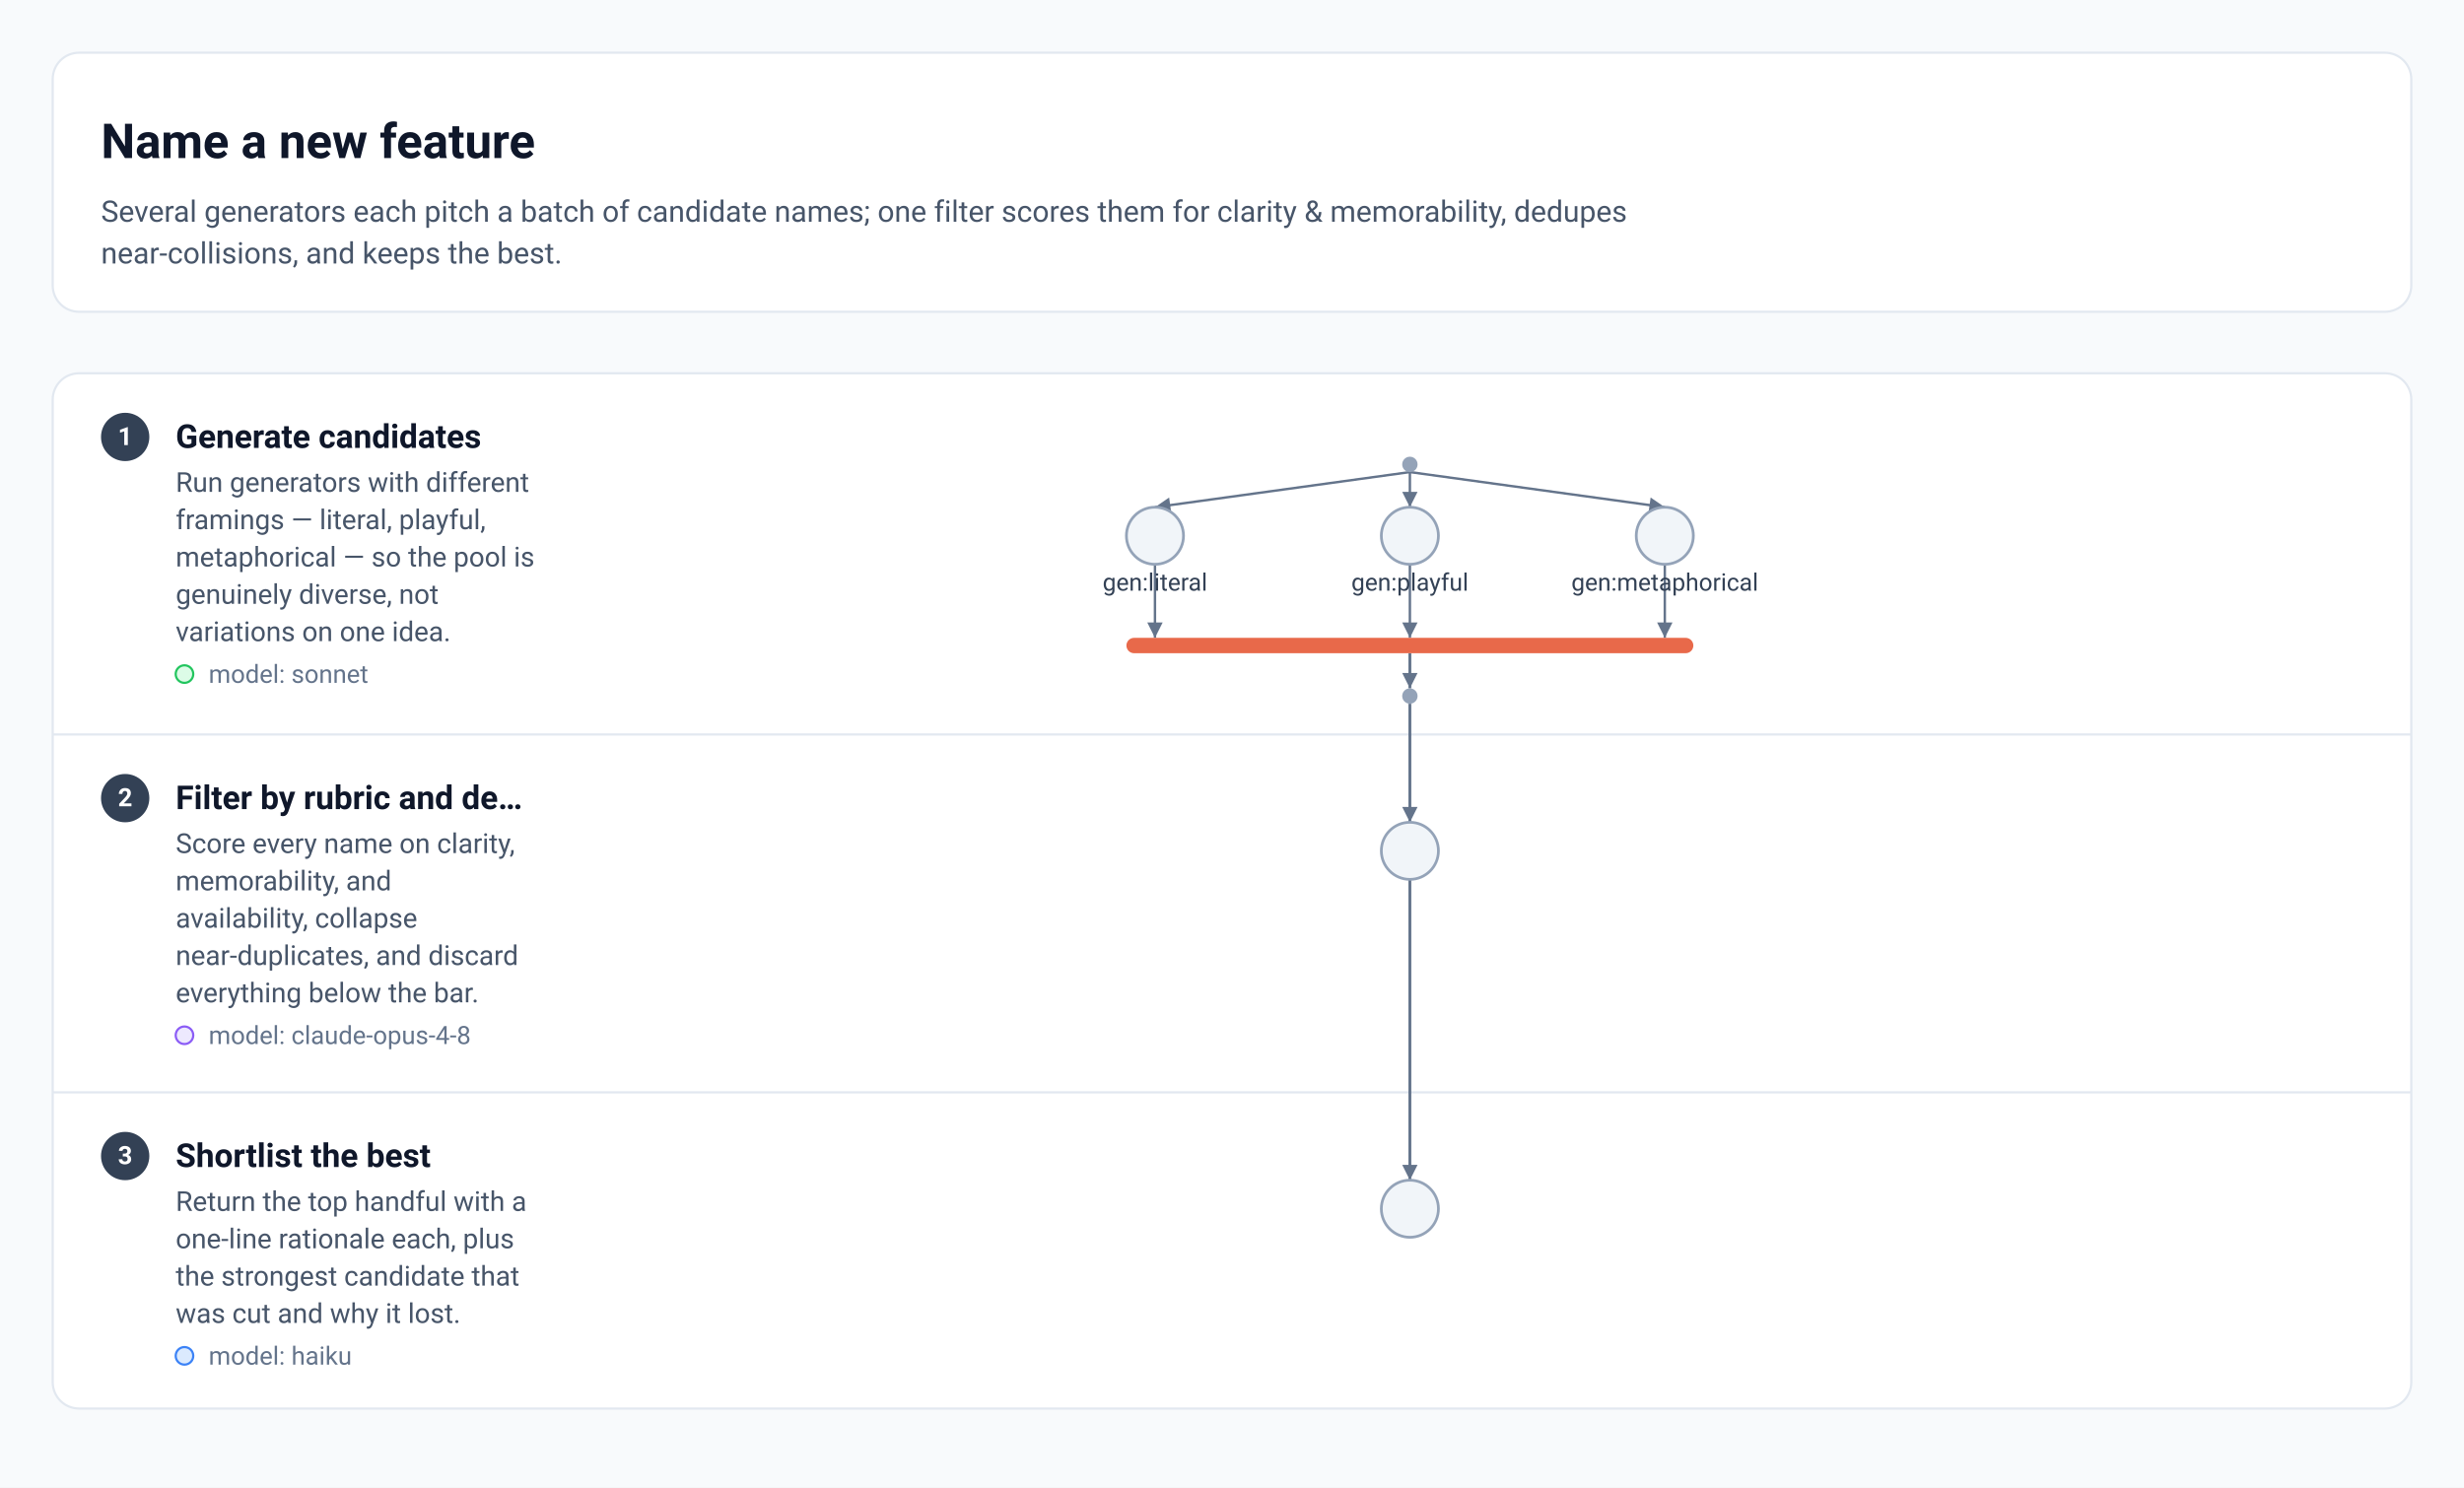
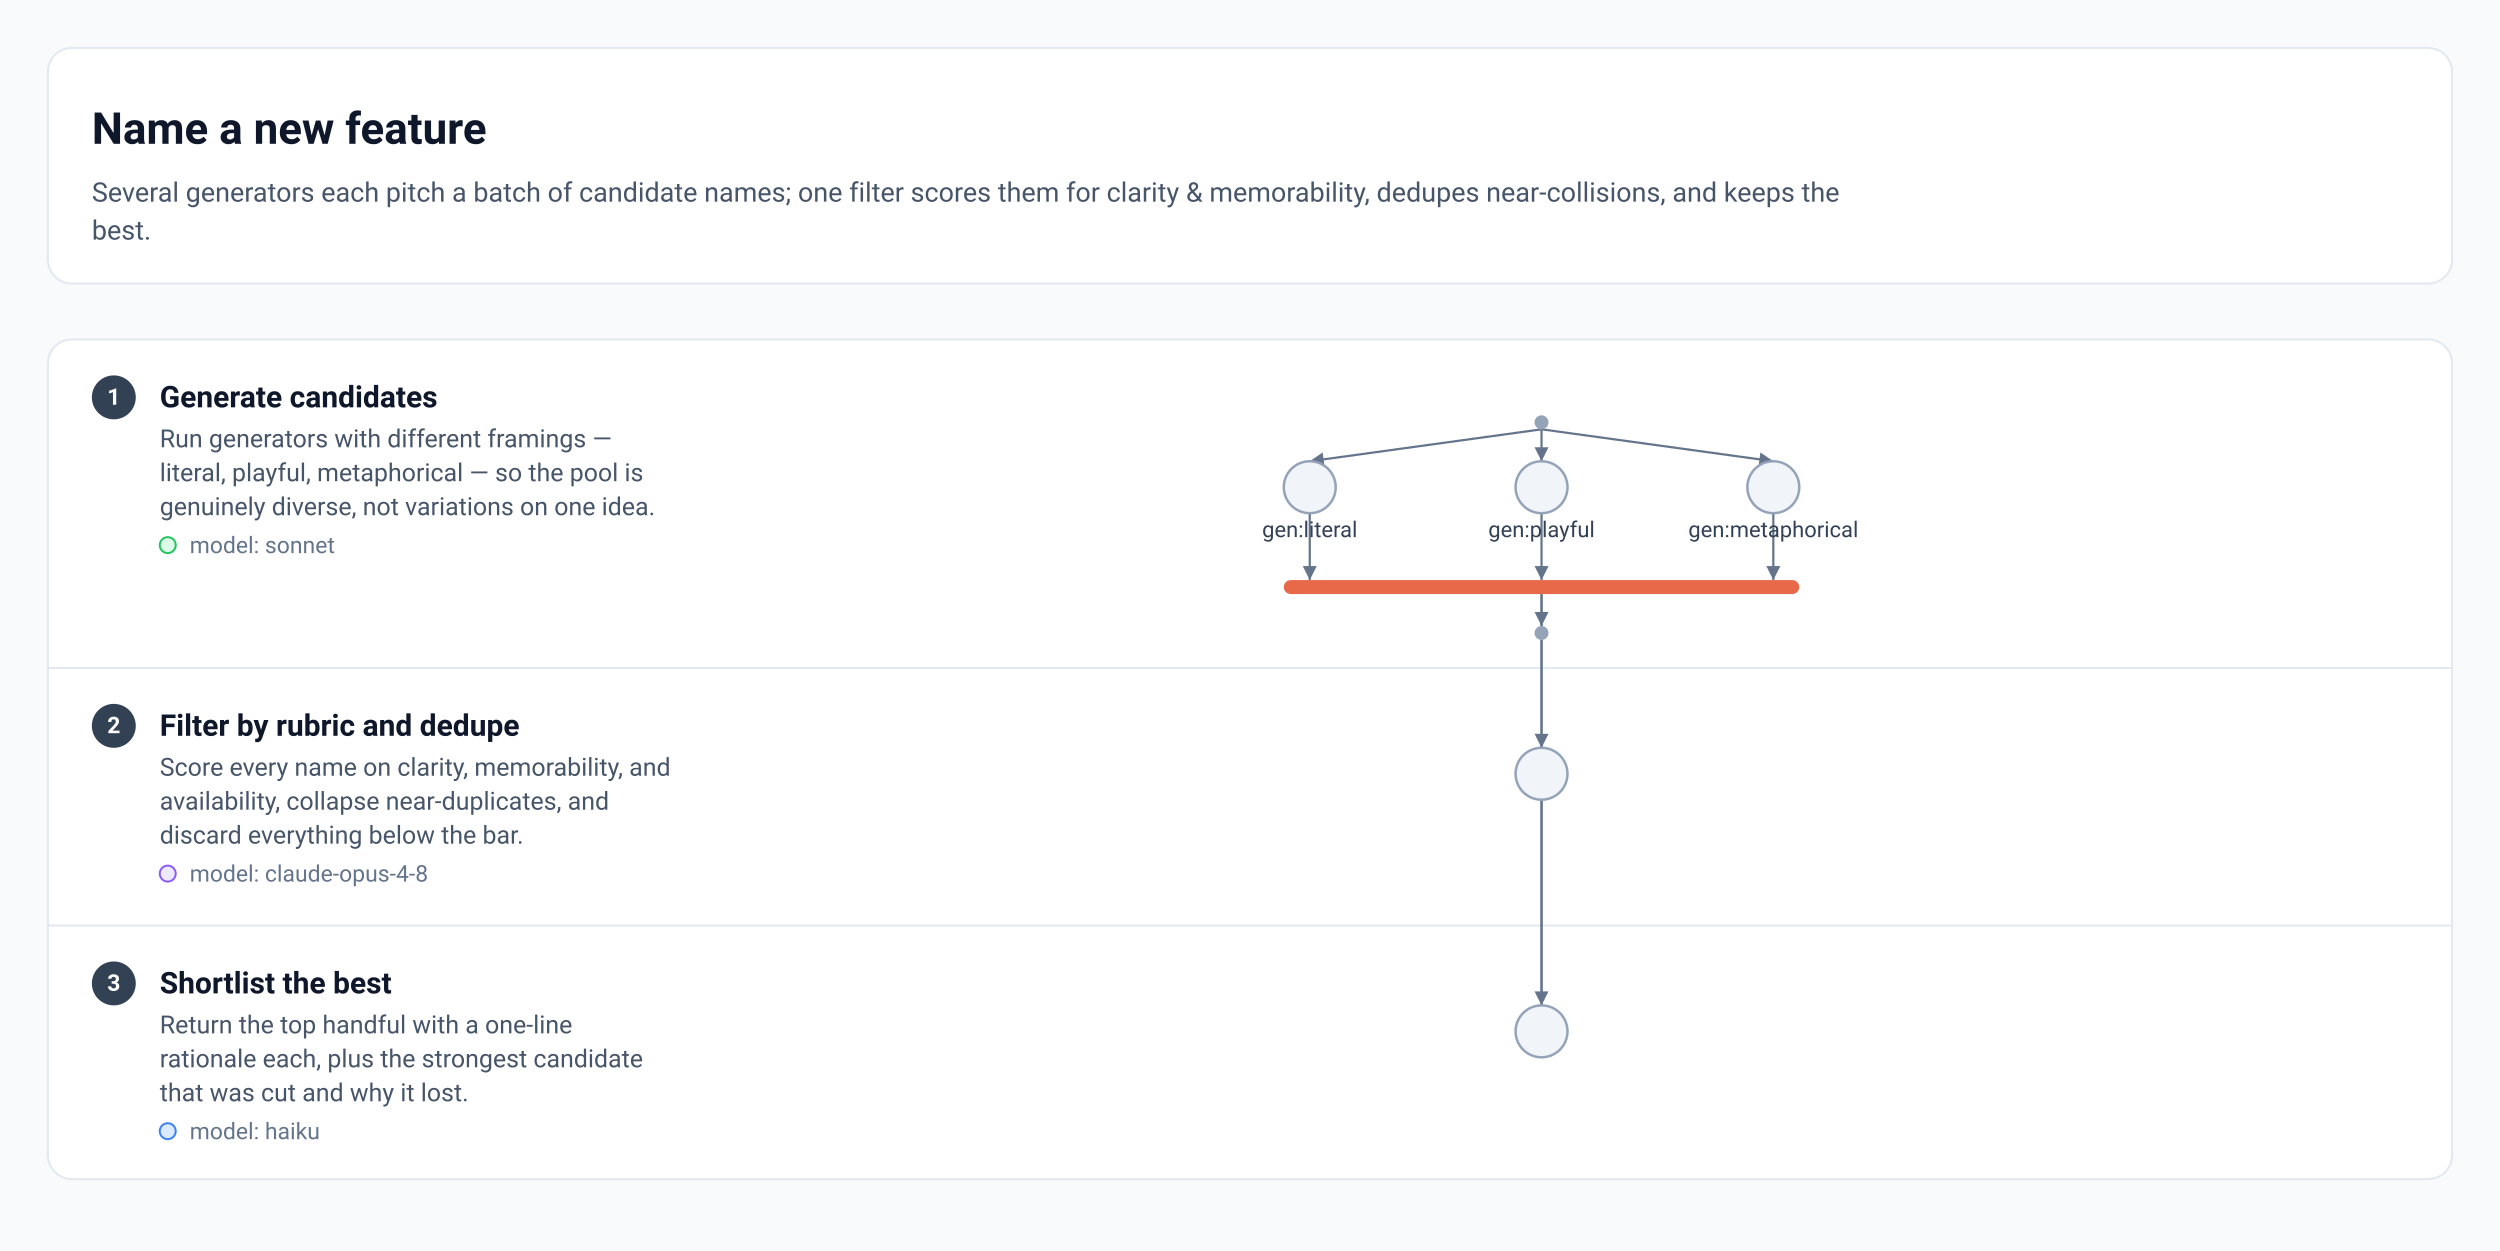
- <svg xmlns="http://www.w3.org/2000/svg" width="1122" height="677.5" viewBox="0 0 1122 677.5" font-family="-apple-system, BlinkMacSystemFont, 'Segoe UI', Roboto, Helvetica, Arial, sans-serif">
-   <rect width="1122" height="677.5" fill="#f8fafc" />
+ <svg xmlns="http://www.w3.org/2000/svg" width="1252" height="626.5" viewBox="0 0 1252 626.5" font-family="-apple-system, BlinkMacSystemFont, 'Segoe UI', Roboto, Helvetica, Arial, sans-serif">
+   <rect width="1252" height="626.5" fill="#f8fafc" />
  <g transform="translate(0 24)">
    <g class="header-card">
-       <rect x="24" y="0" width="1074" height="118" rx="12" fill="#ffffff" stroke="#e2e8f0" stroke-width="1" />
+       <rect x="24" y="0" width="1204" height="118" rx="12" fill="#ffffff" stroke="#e2e8f0" stroke-width="1" />
      <text x="46" y="48" font-size="22" fill="#0f172a" font-weight="700">Name a new feature</text>
-       <text x="46" y="77" font-size="13.5" fill="#475569">Several generators each pitch a batch of candidate names; one filter scores them for clarity &amp; memorability, dedupes</text>
-       <text x="46" y="96" font-size="13.5" fill="#475569">near-collisions, and keeps the best.</text>
+       <text x="46" y="77" font-size="13.5" fill="#475569">Several generators each pitch a batch of candidate names; one filter scores them for clarity &amp; memorability, dedupes near-collisions, and keeps the</text>
+       <text x="46" y="96" font-size="13.5" fill="#475569">best.</text>
    </g>
  </g>
  <g transform="translate(0 158)">
-     <rect x="24" y="12" width="1074" height="471.5" rx="12" fill="#ffffff" stroke="#e2e8f0" stroke-width="1" />
+     <rect x="24" y="12" width="1204" height="420.5" rx="12" fill="#ffffff" stroke="#e2e8f0" stroke-width="1" />
    <g class="swimlane" />
    <g class="swimlane">
-       <line x1="24" y1="176.5" x2="1098" y2="176.5" stroke="#e2e8f0" stroke-width="1" />
+       <line x1="24" y1="176.5" x2="1228" y2="176.5" stroke="#e2e8f0" stroke-width="1" />
    </g>
    <g class="swimlane">
-       <line x1="24" y1="339.5" x2="1098" y2="339.5" stroke="#e2e8f0" stroke-width="1" />
+       <line x1="24" y1="305.5" x2="1228" y2="305.5" stroke="#e2e8f0" stroke-width="1" />
    </g>
    <g transform="translate(0 12)">
      <g class="lane-label">
        <circle cx="57" cy="29" r="11" fill="#334155" />
        <text x="57" y="32.7" font-size="11.5" fill="#ffffff" font-weight="700" text-anchor="middle">1</text>
        <text x="80" y="34" font-size="15" fill="#0f172a" font-weight="700">Generate candidates</text>
-         <text x="80" y="54" font-size="12.5" fill="#475569">Run generators with different</text>
-         <text x="80" y="71" font-size="12.5" fill="#475569">framings — literal, playful,</text>
-         <text x="80" y="88" font-size="12.5" fill="#475569">metaphorical — so the pool is</text>
-         <text x="80" y="105" font-size="12.5" fill="#475569">genuinely diverse, not</text>
-         <text x="80" y="122" font-size="12.5" fill="#475569">variations on one idea.</text>
-         <circle cx="84" cy="137" r="4" fill="#dcfce7" stroke="#22c55e" stroke-width="1" />
-         <text x="95" y="141" font-size="11.5" fill="#64748b">model: sonnet</text>
+         <text x="80" y="54" font-size="12.5" fill="#475569">Run generators with different framings —</text>
+         <text x="80" y="71" font-size="12.5" fill="#475569">literal, playful, metaphorical — so the pool is</text>
+         <text x="80" y="88" font-size="12.5" fill="#475569">genuinely diverse, not variations on one idea.</text>
+         <circle cx="84" cy="103" r="4" fill="#dcfce7" stroke="#22c55e" stroke-width="1" />
+         <text x="95" y="107" font-size="11.5" fill="#64748b">model: sonnet</text>
      </g>
    </g>
    <g transform="translate(0 176.5)">
      <g class="lane-label">
        <circle cx="57" cy="29" r="11" fill="#334155" />
        <text x="57" y="32.7" font-size="11.5" fill="#ffffff" font-weight="700" text-anchor="middle">2</text>
-         <text x="80" y="34" font-size="15" fill="#0f172a" font-weight="700">Filter by rubric and de…</text>
-         <text x="80" y="54" font-size="12.5" fill="#475569">Score every name on clarity,</text>
-         <text x="80" y="71" font-size="12.5" fill="#475569">memorability, and</text>
-         <text x="80" y="88" font-size="12.5" fill="#475569">availability, collapse</text>
-         <text x="80" y="105" font-size="12.5" fill="#475569">near-duplicates, and discard</text>
-         <text x="80" y="122" font-size="12.5" fill="#475569">everything below the bar.</text>
-         <circle cx="84" cy="137" r="4" fill="#ede9fe" stroke="#8b5cf6" stroke-width="1" />
-         <text x="95" y="141" font-size="11.5" fill="#64748b">model: claude-opus-4-8</text>
+         <text x="80" y="34" font-size="15" fill="#0f172a" font-weight="700">Filter by rubric and dedupe</text>
+         <text x="80" y="54" font-size="12.5" fill="#475569">Score every name on clarity, memorability, and</text>
+         <text x="80" y="71" font-size="12.5" fill="#475569">availability, collapse near-duplicates, and</text>
+         <text x="80" y="88" font-size="12.5" fill="#475569">discard everything below the bar.</text>
+         <circle cx="84" cy="103" r="4" fill="#ede9fe" stroke="#8b5cf6" stroke-width="1" />
+         <text x="95" y="107" font-size="11.5" fill="#64748b">model: claude-opus-4-8</text>
      </g>
    </g>
-     <g transform="translate(0 339.5)">
+     <g transform="translate(0 305.5)">
      <g class="lane-label">
        <circle cx="57" cy="29" r="11" fill="#334155" />
        <text x="57" y="32.7" font-size="11.5" fill="#ffffff" font-weight="700" text-anchor="middle">3</text>
        <text x="80" y="34" font-size="15" fill="#0f172a" font-weight="700">Shortlist the best</text>
-         <text x="80" y="54" font-size="12.5" fill="#475569">Return the top handful with a</text>
-         <text x="80" y="71" font-size="12.5" fill="#475569">one-line rationale each, plus</text>
-         <text x="80" y="88" font-size="12.5" fill="#475569">the strongest candidate that</text>
-         <text x="80" y="105" font-size="12.5" fill="#475569">was cut and why it lost.</text>
-         <circle cx="84" cy="120" r="4" fill="#dbeafe" stroke="#3b82f6" stroke-width="1" />
-         <text x="95" y="124" font-size="11.5" fill="#64748b">model: haiku</text>
+         <text x="80" y="54" font-size="12.5" fill="#475569">Return the top handful with a one-line</text>
+         <text x="80" y="71" font-size="12.5" fill="#475569">rationale each, plus the strongest candidate</text>
+         <text x="80" y="88" font-size="12.5" fill="#475569">that was cut and why it lost.</text>
+         <circle cx="84" cy="103" r="4" fill="#dbeafe" stroke="#3b82f6" stroke-width="1" />
+         <text x="95" y="107" font-size="11.5" fill="#64748b">model: haiku</text>
      </g>
    </g>
-     <g class="topology" transform="translate(338 0)">
+     <g class="topology" transform="translate(468 0)">
      <g class="edge">
        <path d="M 304 57 L 187.92 73" fill="none" stroke="#64748b" stroke-width="1.1" />
        <polygon points="187.92,73 194.38,68.58 195.33,75.51" fill="#64748b" />
      </g>
      <g class="edge">
        <path d="M 304 57 L 304 73" fill="none" stroke="#64748b" stroke-width="1.1" />
        <polygon points="304,73 300.5,66 307.5,66" fill="#64748b" />
      </g>
      <g class="edge">
        <path d="M 304 57 L 420.08 73" fill="none" stroke="#64748b" stroke-width="1.1" />
        <polygon points="420.08,73 412.67,75.51 413.62,68.58" fill="#64748b" />
      </g>
      <g class="edge">
        <path d="M 187.92 99 L 187.92 132.5" fill="none" stroke="#64748b" stroke-width="1.1" />
        <polygon points="187.92,132.5 184.42,125.5 191.42,125.5" fill="#64748b" />
      </g>
      <g class="edge">
        <path d="M 304 99 L 304 132.5" fill="none" stroke="#64748b" stroke-width="1.1" />
        <polygon points="304,132.5 300.5,125.5 307.5,125.5" fill="#64748b" />
      </g>
      <g class="edge">
        <path d="M 420.08 99 L 420.08 132.5" fill="none" stroke="#64748b" stroke-width="1.1" />
        <polygon points="420.08,132.5 416.58,125.5 423.58,125.5" fill="#64748b" />
      </g>
      <g class="edge">
        <path d="M 304 139.5 L 304 155.5" fill="none" stroke="#64748b" stroke-width="1.3" />
        <polygon points="304,155.5 300.5,148.5 307.5,148.5" fill="#64748b" />
      </g>
      <g class="edge">
        <path d="M 304 162.5 L 304 216.5" fill="none" stroke="#64748b" stroke-width="1.3" />
        <polygon points="304,216.5 300.5,209.5 307.5,209.5" fill="#64748b" />
      </g>
      <g class="edge">
-         <path d="M 304 242.5 L 304 379.5" fill="none" stroke="#64748b" stroke-width="1.3" />
-         <polygon points="304,379.5 300.5,372.5 307.5,372.5" fill="#64748b" />
+         <path d="M 304 242.5 L 304 345.5" fill="none" stroke="#64748b" stroke-width="1.3" />
+         <polygon points="304,345.5 300.5,338.5 307.5,338.5" fill="#64748b" />
      </g>
      <circle class="hub" cx="304" cy="53.5" r="3.5" fill="#94a3b8" />
      <g class="agent-node">
        <circle cx="187.92" cy="86" r="13" fill="#f1f5f9" stroke="#94a3b8" stroke-width="1.25" />
        <text x="187.92" y="111" font-size="11" fill="#334155" text-anchor="middle">gen:literal</text>
      </g>
      <g class="agent-node">
        <circle cx="304" cy="86" r="13" fill="#f1f5f9" stroke="#94a3b8" stroke-width="1.25" />
        <text x="304" y="111" font-size="11" fill="#334155" text-anchor="middle">gen:playful</text>
      </g>
      <g class="agent-node">
        <circle cx="420.08" cy="86" r="13" fill="#f1f5f9" stroke="#94a3b8" stroke-width="1.25" />
        <text x="420.08" y="111" font-size="11" fill="#334155" text-anchor="middle">gen:metaphorical</text>
      </g>
      <rect class="barrier" x="174.92" y="132.5" width="258.16" height="7" rx="3.5" fill="#e8694a" />
      <circle class="hub" cx="304" cy="159" r="3.5" fill="#94a3b8" />
      <g class="agent-node">
        <circle cx="304" cy="229.5" r="13" fill="#f1f5f9" stroke="#94a3b8" stroke-width="1.25" />
      </g>
      <g class="agent-node">
-         <circle cx="304" cy="392.5" r="13" fill="#f1f5f9" stroke="#94a3b8" stroke-width="1.25" />
+         <circle cx="304" cy="358.5" r="13" fill="#f1f5f9" stroke="#94a3b8" stroke-width="1.25" />
      </g>
    </g>
  </g>
</svg>
